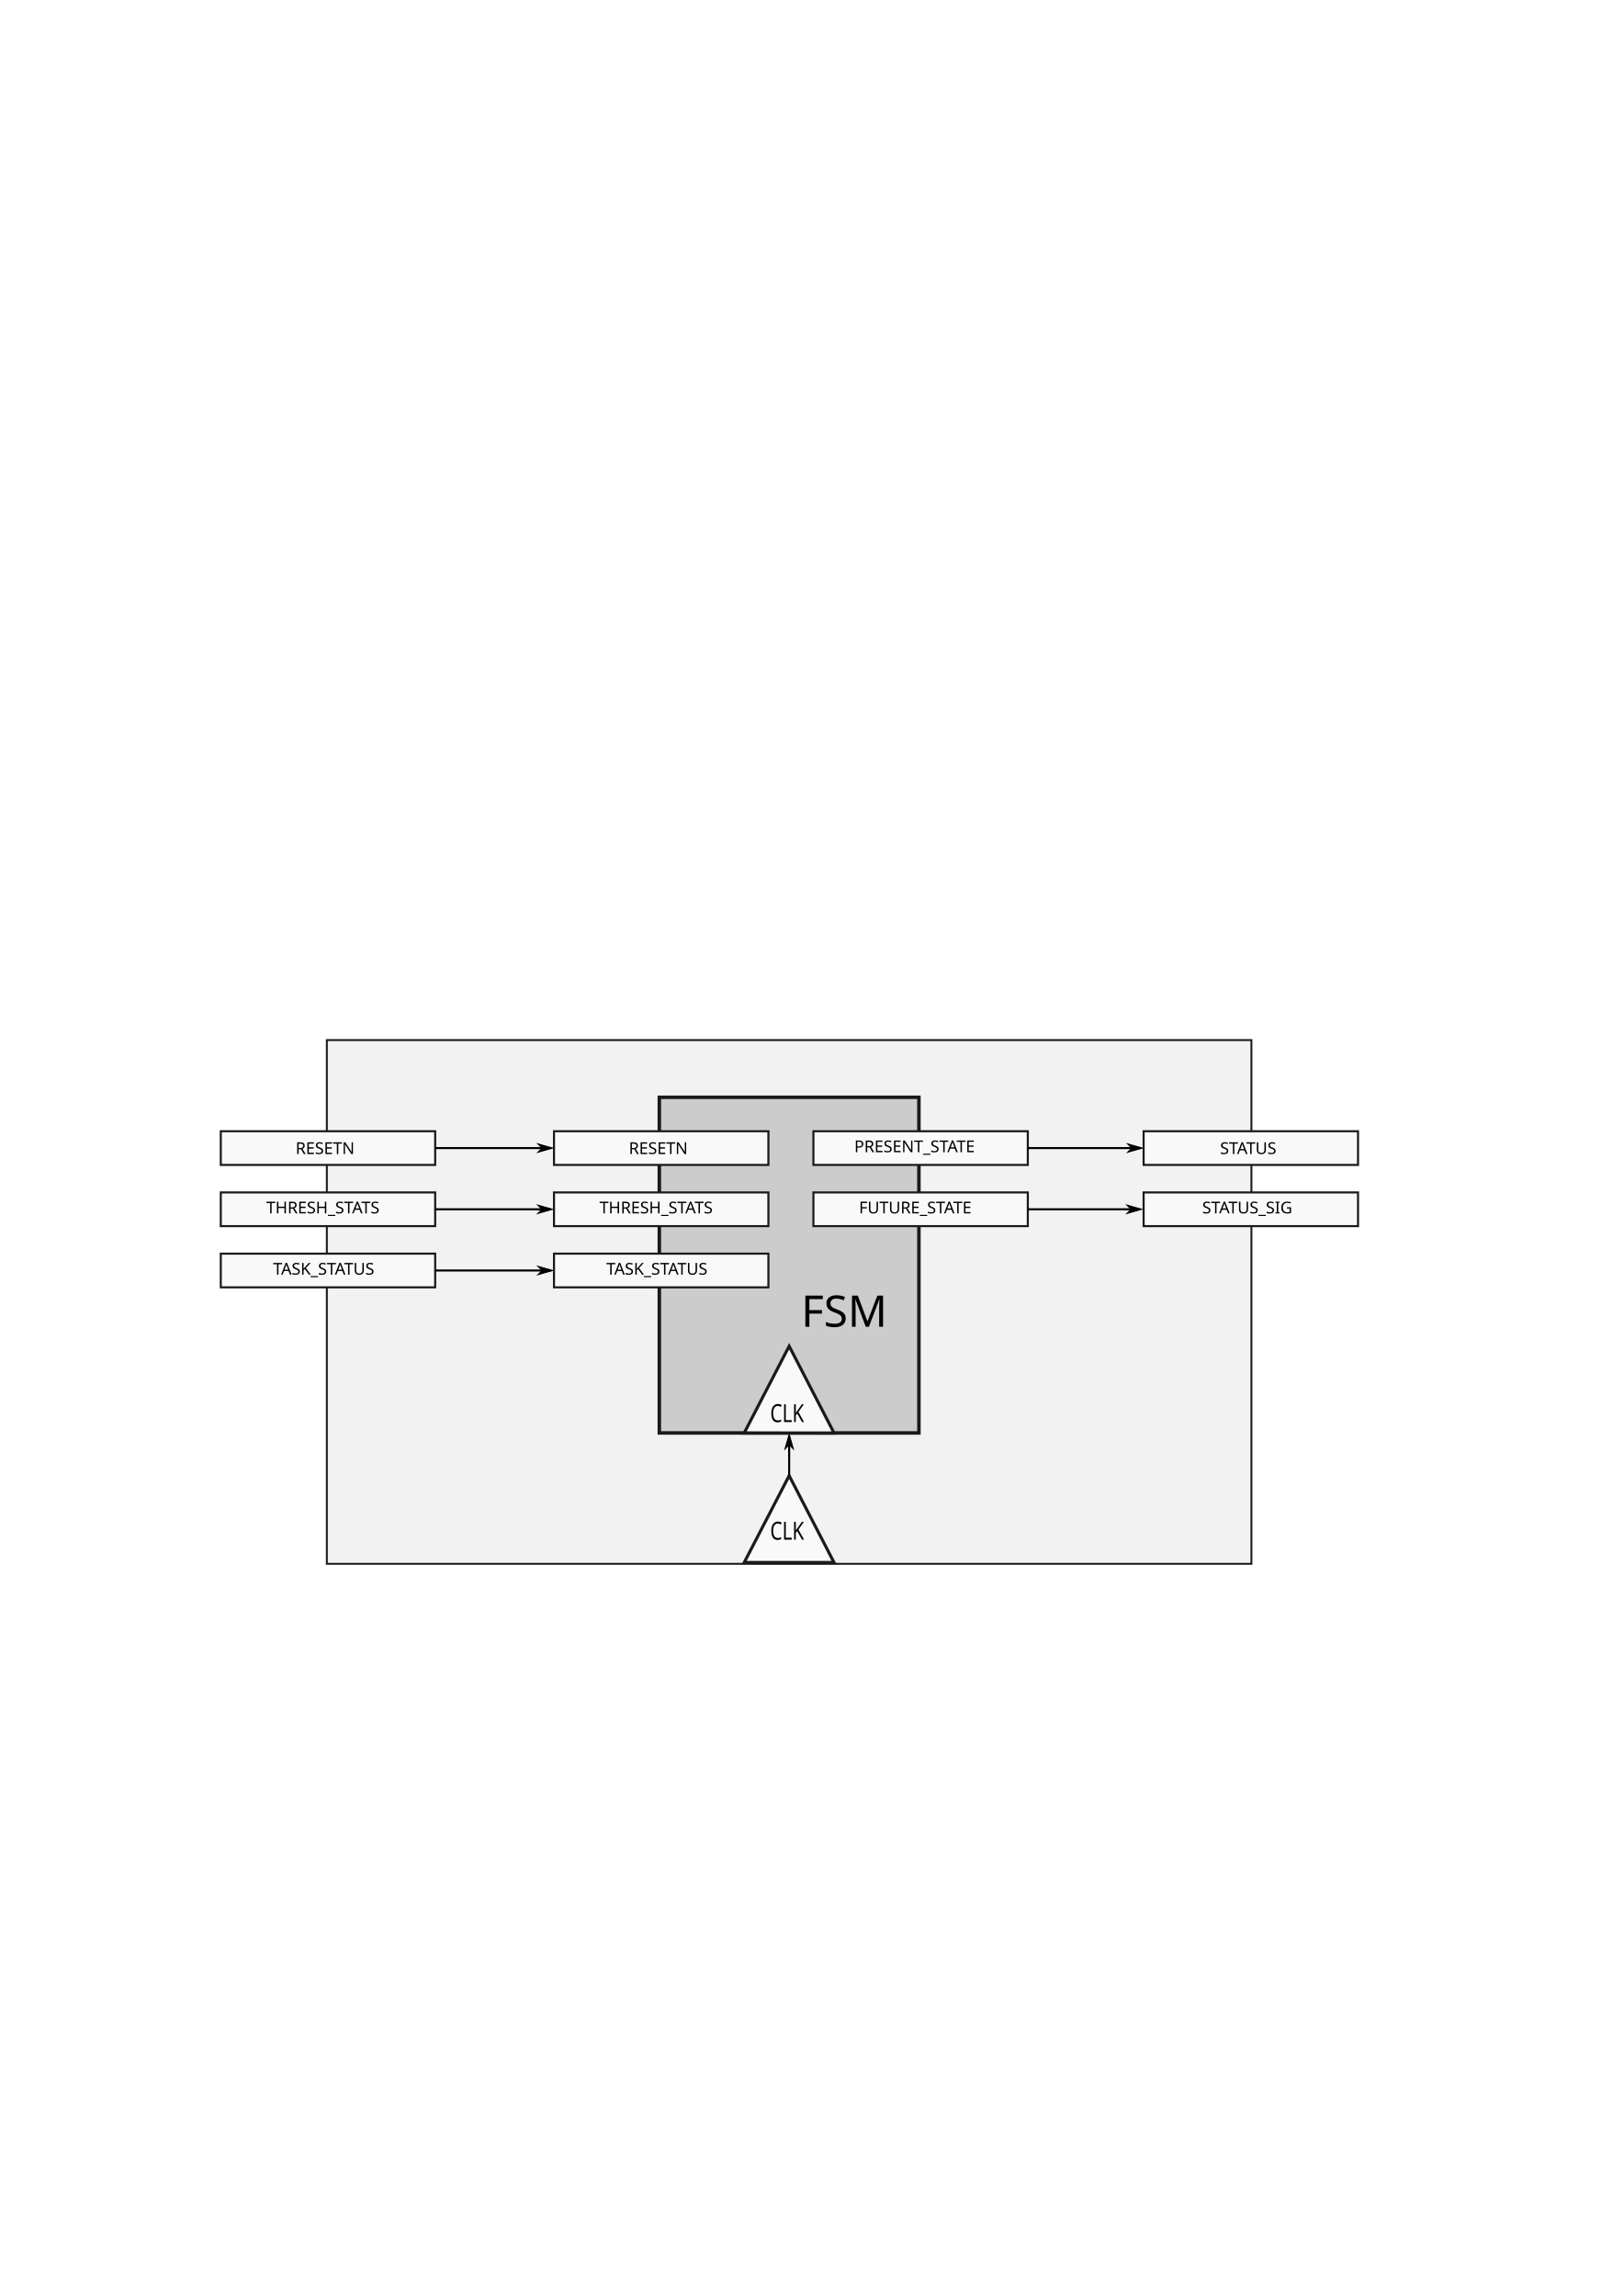
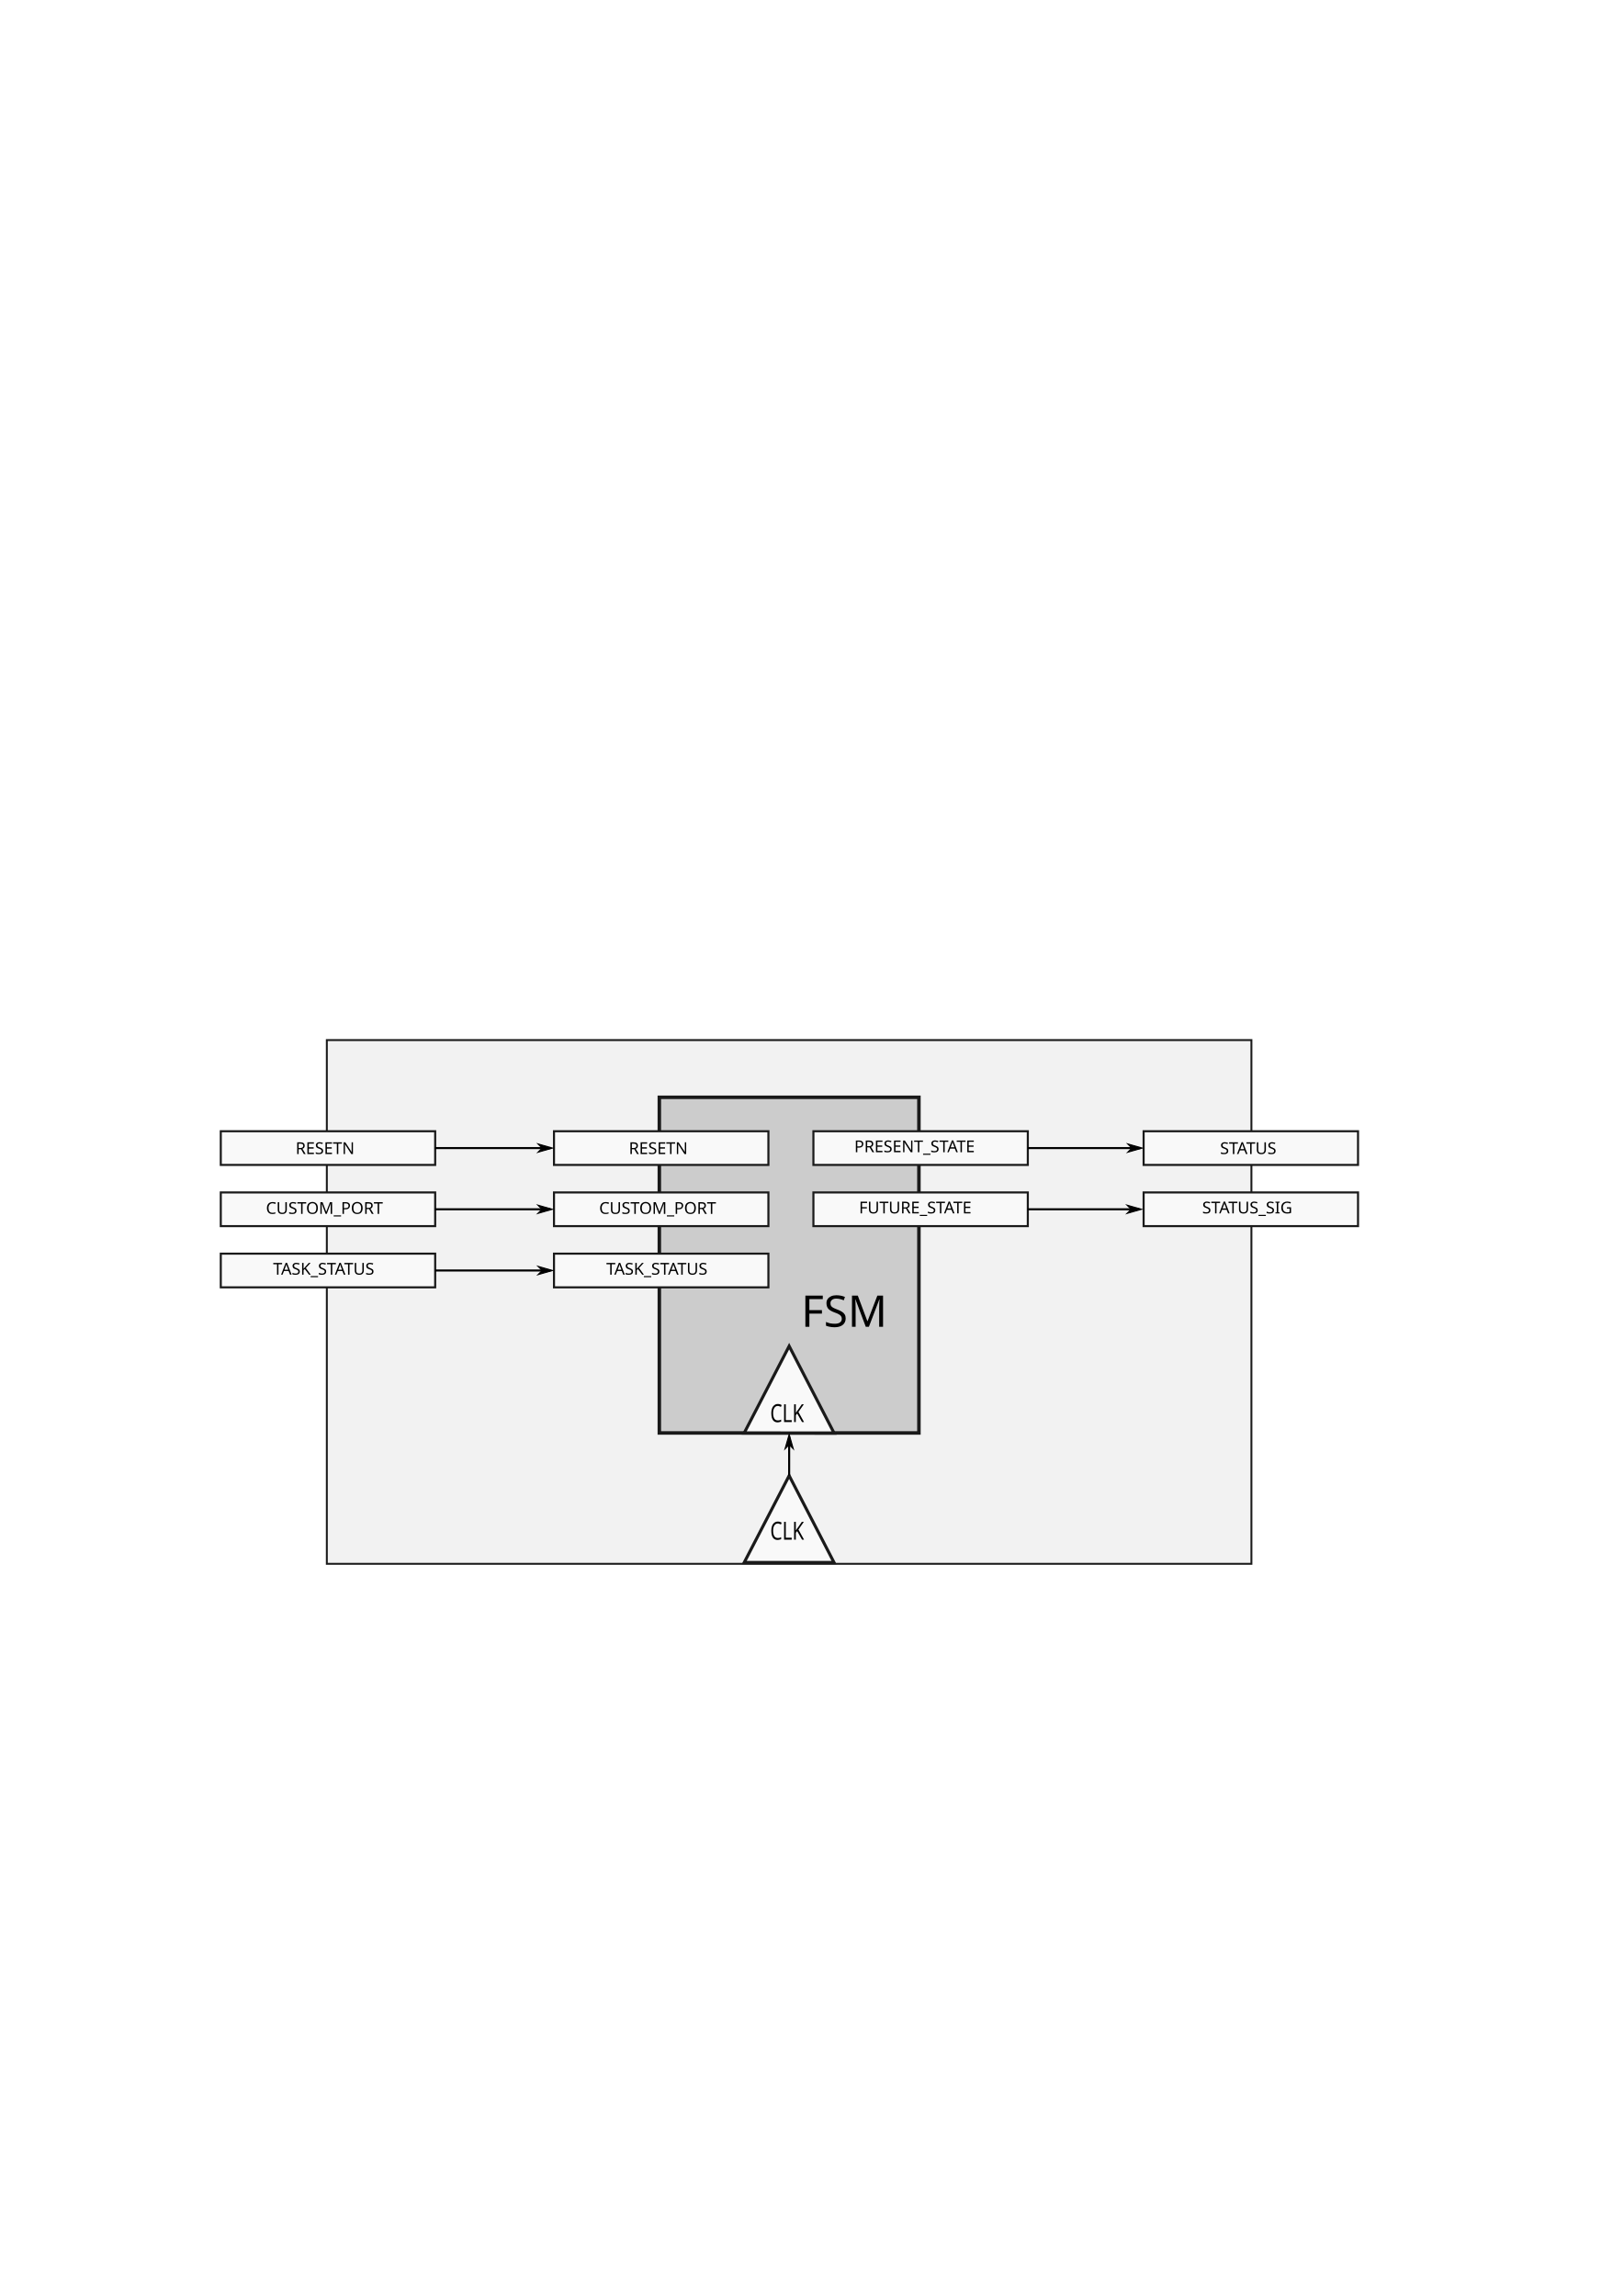
- <svg xmlns="http://www.w3.org/2000/svg" id="svg8" version="1.1" viewBox="0 0 210 297" height="297mm" width="210mm">
+ <svg xmlns="http://www.w3.org/2000/svg" width="210mm" height="297mm" viewBox="0 0 210 297" version="1.1" id="svg8">
  <defs id="defs2">
-     <marker style="overflow:visible;" id="marker2911" refX="0.0" refY="0.0" orient="auto">
-       <path transform="scale(0.4) rotate(180) translate(10,0)" style="fill-rule:evenodd;stroke:#000000;stroke-width:1pt;stroke-opacity:1;fill:#000000;fill-opacity:1" d="M 0.0,0.0 L 5.0,-5.0 L -12.5,0.0 L 5.0,5.0 L 0.0,0.0 z " id="path2909" />
+     <marker orient="auto" refY="0.0" refX="0.0" id="marker2911" style="overflow:visible;">
+       <path id="path2909" d="M 0.0,0.0 L 5.0,-5.0 L -12.5,0.0 L 5.0,5.0 L 0.0,0.0 z " style="fill-rule:evenodd;stroke:#000000;stroke-width:1pt;stroke-opacity:1;fill:#000000;fill-opacity:1" transform="scale(0.4) rotate(180) translate(10,0)" />
    </marker>
-     <marker orient="auto" refY="0.0" refX="0.0" id="marker2829" style="overflow:visible;">
-       <path id="path2827" d="M 0.0,0.0 L 5.0,-5.0 L -12.5,0.0 L 5.0,5.0 L 0.0,0.0 z " style="fill-rule:evenodd;stroke:#000000;stroke-width:1pt;stroke-opacity:1;fill:#000000;fill-opacity:1" transform="scale(0.4) rotate(180) translate(10,0)" />
+     <marker style="overflow:visible;" id="marker2829" refX="0.0" refY="0.0" orient="auto">
+       <path transform="scale(0.4) rotate(180) translate(10,0)" style="fill-rule:evenodd;stroke:#000000;stroke-width:1pt;stroke-opacity:1;fill:#000000;fill-opacity:1" d="M 0.0,0.0 L 5.0,-5.0 L -12.5,0.0 L 5.0,5.0 L 0.0,0.0 z " id="path2827" />
    </marker>
-     <marker orient="auto" refY="0.0" refX="0.0" id="marker2789" style="overflow:visible;">
-       <path id="path2787" d="M 0.0,0.0 L 5.0,-5.0 L -12.5,0.0 L 5.0,5.0 L 0.0,0.0 z " style="fill-rule:evenodd;stroke:#000000;stroke-width:1pt;stroke-opacity:1;fill:#000000;fill-opacity:1" transform="scale(0.4) rotate(180) translate(10,0)" />
+     <marker style="overflow:visible;" id="marker2789" refX="0.0" refY="0.0" orient="auto">
+       <path transform="scale(0.4) rotate(180) translate(10,0)" style="fill-rule:evenodd;stroke:#000000;stroke-width:1pt;stroke-opacity:1;fill:#000000;fill-opacity:1" d="M 0.0,0.0 L 5.0,-5.0 L -12.5,0.0 L 5.0,5.0 L 0.0,0.0 z " id="path2787" />
    </marker>
-     <marker style="overflow:visible;" id="marker2755" refX="0.0" refY="0.0" orient="auto">
-       <path transform="scale(0.4) rotate(180) translate(10,0)" style="fill-rule:evenodd;stroke:#000000;stroke-width:1pt;stroke-opacity:1;fill:#000000;fill-opacity:1" d="M 0.0,0.0 L 5.0,-5.0 L -12.5,0.0 L 5.0,5.0 L 0.0,0.0 z " id="path2753" />
+     <marker orient="auto" refY="0.0" refX="0.0" id="marker2755" style="overflow:visible;">
+       <path id="path2753" d="M 0.0,0.0 L 5.0,-5.0 L -12.5,0.0 L 5.0,5.0 L 0.0,0.0 z " style="fill-rule:evenodd;stroke:#000000;stroke-width:1pt;stroke-opacity:1;fill:#000000;fill-opacity:1" transform="scale(0.4) rotate(180) translate(10,0)" />
    </marker>
-     <marker orient="auto" refY="0.0" refX="0.0" id="marker2727" style="overflow:visible;">
-       <path id="path2725" d="M 0.0,0.0 L 5.0,-5.0 L -12.5,0.0 L 5.0,5.0 L 0.0,0.0 z " style="fill-rule:evenodd;stroke:#000000;stroke-width:1pt;stroke-opacity:1;fill:#000000;fill-opacity:1" transform="scale(0.4) rotate(180) translate(10,0)" />
+     <marker style="overflow:visible;" id="marker2727" refX="0.0" refY="0.0" orient="auto">
+       <path transform="scale(0.4) rotate(180) translate(10,0)" style="fill-rule:evenodd;stroke:#000000;stroke-width:1pt;stroke-opacity:1;fill:#000000;fill-opacity:1" d="M 0.0,0.0 L 5.0,-5.0 L -12.5,0.0 L 5.0,5.0 L 0.0,0.0 z " id="path2725" />
    </marker>
-     <marker style="overflow:visible;" id="Arrow1Mend" refX="0.0" refY="0.0" orient="auto">
-       <path transform="scale(0.4) rotate(180) translate(10,0)" style="fill-rule:evenodd;stroke:#000000;stroke-width:1pt;stroke-opacity:1;fill:#000000;fill-opacity:1" d="M 0.0,0.0 L 5.0,-5.0 L -12.5,0.0 L 5.0,5.0 L 0.0,0.0 z " id="path2458" />
+     <marker orient="auto" refY="0.0" refX="0.0" id="Arrow1Mend" style="overflow:visible;">
+       <path id="path2458" d="M 0.0,0.0 L 5.0,-5.0 L -12.5,0.0 L 5.0,5.0 L 0.0,0.0 z " style="fill-rule:evenodd;stroke:#000000;stroke-width:1pt;stroke-opacity:1;fill:#000000;fill-opacity:1" transform="scale(0.4) rotate(180) translate(10,0)" />
    </marker>
  </defs>
  <g id="layer1">
-     <rect y="134.54" x="42.27" height="67.748" width="119.581" id="rect3821" style="fill:#f2f2f2;stroke:#1a1a1a;stroke-width:0.247;stroke-linecap:square" />
+     <rect style="fill:#f2f2f2;stroke:#1a1a1a;stroke-width:0.247;stroke-linecap:square" id="rect3821" width="119.581" height="67.748" x="42.27" y="134.54" />
  </g>
  <g id="layer2">
-     <rect style="fill:#cccccc;stroke:#1a1a1a;stroke-width:0.452;stroke-miterlimit:4;stroke-dasharray:none" id="rect1019-8-7" width="33.573" height="43.417" x="85.274" y="141.943" />
-     <rect y="146.331" x="28.554" height="4.358" width="27.73" id="rect1043-35-5-69-6-3-7-3" style="opacity:1;fill:#f9f9f9;stroke:#1a1a1a;stroke-width:0.268;stroke-miterlimit:4;stroke-dasharray:none" />
-     <rect style="opacity:1;fill:#f9f9f9;stroke:#1a1a1a;stroke-width:0.268;stroke-miterlimit:4;stroke-dasharray:none" id="rect1043-35-5-69-6-3-7-3-3" width="27.73" height="4.358" x="28.554" y="154.248" />
-     <rect style="opacity:1;fill:#f9f9f9;stroke:#1a1a1a;stroke-width:0.268;stroke-miterlimit:4;stroke-dasharray:none" id="rect1043-35-5-69-6-3-7-3-6" width="27.73" height="4.358" x="71.65" y="154.248" />
-     <rect style="opacity:1;fill:#f9f9f9;stroke:#1a1a1a;stroke-width:0.268;stroke-miterlimit:4;stroke-dasharray:none" id="rect1043-35-5-69-6-3-7-3-7" width="27.73" height="4.358" x="71.65" y="146.331" />
-     <rect style="opacity:1;fill:#f9f9f9;stroke:#1a1a1a;stroke-width:0.268;stroke-miterlimit:4;stroke-dasharray:none" id="rect1043-35-5-69-6-3-7-3-5" width="27.73" height="4.358" x="105.201" y="146.331" />
-     <rect style="opacity:1;fill:#f9f9f9;stroke:#1a1a1a;stroke-width:0.268;stroke-miterlimit:4;stroke-dasharray:none" id="rect1043-35-5-69-6-3-7-3-35" width="27.73" height="4.358" x="105.201" y="154.248" />
-     <rect style="opacity:1;fill:#f9f9f9;stroke:#1a1a1a;stroke-width:0.268;stroke-miterlimit:4;stroke-dasharray:none" id="rect1043-35-5-69-6-3-7-3-62" width="27.73" height="4.358" x="147.909" y="146.331" />
-     <rect style="opacity:1;fill:#f9f9f9;stroke:#1a1a1a;stroke-width:0.268;stroke-miterlimit:4;stroke-dasharray:none" id="rect1043-35-5-69-6-3-7-3-9" width="27.73" height="4.358" x="147.909" y="154.248" />
-     <rect y="162.166" x="28.554" height="4.358" width="27.73" id="rect1043-35-5-69-6-3-7-3-3-1" style="opacity:1;fill:#f9f9f9;stroke:#1a1a1a;stroke-width:0.268;stroke-miterlimit:4;stroke-dasharray:none" />
-     <rect y="162.166" x="71.65" height="4.358" width="27.73" id="rect1043-35-5-69-6-3-7-3-6-2" style="opacity:1;fill:#f9f9f9;stroke:#1a1a1a;stroke-width:0.268;stroke-miterlimit:4;stroke-dasharray:none" />
-     <path style="opacity:1;fill:#f9f9f9;stroke:#1a1a1a;stroke-width:1.089;stroke-miterlimit:4;stroke-dasharray:none" id="path1021-2-7" d="M 17.939,153.667 2.04,148.899 -13.86,144.132 -1.781,132.746 10.297,121.36 14.118,137.514 Z" transform="matrix(0.3355188,-0.1121776,0.1004802,0.3745782,86.4153,129.8255)" />
-     <text xml:space="preserve" style="font-style:normal;font-variant:normal;font-weight:normal;font-stretch:normal;font-size:2.822px;line-height:1.25;font-family:sans-serif;-inkscape-font-specification:'sans-serif, Normal';font-variant-ligatures:normal;font-variant-caps:normal;font-variant-numeric:normal;font-variant-east-asian:normal;letter-spacing:0px;word-spacing:0px;fill:#000000;fill-opacity:1;stroke:none;stroke-width:0.085" x="113.828" y="160.969" id="text1128-8-0" transform="scale(0.8750526,1.142788)">
-       <tspan id="tspan1126-8-9" x="113.828" y="160.969" style="font-style:normal;font-variant:normal;font-weight:normal;font-stretch:normal;font-size:2.822px;font-family:sans-serif;-inkscape-font-specification:'sans-serif, Normal';font-variant-ligatures:normal;font-variant-caps:normal;font-variant-numeric:normal;font-variant-east-asian:normal;stroke-width:0.085">CLK</tspan>
+     <rect y="141.943" x="85.274" height="43.417" width="33.573" id="rect1019-8-7" style="fill:#cccccc;stroke:#1a1a1a;stroke-width:0.452;stroke-miterlimit:4;stroke-dasharray:none" />
+     <rect style="opacity:1;fill:#f9f9f9;stroke:#1a1a1a;stroke-width:0.268;stroke-miterlimit:4;stroke-dasharray:none" id="rect1043-35-5-69-6-3-7-3" width="27.73" height="4.358" x="28.554" y="146.331" />
+     <rect y="154.248" x="28.554" height="4.358" width="27.73" id="rect1043-35-5-69-6-3-7-3-3" style="opacity:1;fill:#f9f9f9;stroke:#1a1a1a;stroke-width:0.268;stroke-miterlimit:4;stroke-dasharray:none" />
+     <rect y="154.248" x="71.65" height="4.358" width="27.73" id="rect1043-35-5-69-6-3-7-3-6" style="opacity:1;fill:#f9f9f9;stroke:#1a1a1a;stroke-width:0.268;stroke-miterlimit:4;stroke-dasharray:none" />
+     <rect y="146.331" x="71.65" height="4.358" width="27.73" id="rect1043-35-5-69-6-3-7-3-7" style="opacity:1;fill:#f9f9f9;stroke:#1a1a1a;stroke-width:0.268;stroke-miterlimit:4;stroke-dasharray:none" />
+     <rect y="146.331" x="105.201" height="4.358" width="27.73" id="rect1043-35-5-69-6-3-7-3-5" style="opacity:1;fill:#f9f9f9;stroke:#1a1a1a;stroke-width:0.268;stroke-miterlimit:4;stroke-dasharray:none" />
+     <rect y="154.248" x="105.201" height="4.358" width="27.73" id="rect1043-35-5-69-6-3-7-3-35" style="opacity:1;fill:#f9f9f9;stroke:#1a1a1a;stroke-width:0.268;stroke-miterlimit:4;stroke-dasharray:none" />
+     <rect y="146.331" x="147.909" height="4.358" width="27.73" id="rect1043-35-5-69-6-3-7-3-62" style="opacity:1;fill:#f9f9f9;stroke:#1a1a1a;stroke-width:0.268;stroke-miterlimit:4;stroke-dasharray:none" />
+     <rect y="154.248" x="147.909" height="4.358" width="27.73" id="rect1043-35-5-69-6-3-7-3-9" style="opacity:1;fill:#f9f9f9;stroke:#1a1a1a;stroke-width:0.268;stroke-miterlimit:4;stroke-dasharray:none" />
+     <rect style="opacity:1;fill:#f9f9f9;stroke:#1a1a1a;stroke-width:0.268;stroke-miterlimit:4;stroke-dasharray:none" id="rect1043-35-5-69-6-3-7-3-3-1" width="27.73" height="4.358" x="28.554" y="162.166" />
+     <rect style="opacity:1;fill:#f9f9f9;stroke:#1a1a1a;stroke-width:0.268;stroke-miterlimit:4;stroke-dasharray:none" id="rect1043-35-5-69-6-3-7-3-6-2" width="27.73" height="4.358" x="71.65" y="162.166" />
+     <path transform="matrix(0.3355188,-0.1121776,0.1004802,0.3745782,86.4153,129.8255)" d="M 17.939,153.667 2.04,148.899 -13.86,144.132 -1.781,132.746 10.297,121.36 14.118,137.514 Z" id="path1021-2-7" style="opacity:1;fill:#f9f9f9;stroke:#1a1a1a;stroke-width:1.089;stroke-miterlimit:4;stroke-dasharray:none" />
+     <text transform="scale(0.8750526,1.142788)" id="text1128-8-0" y="160.969" x="113.828" style="font-style:normal;font-variant:normal;font-weight:normal;font-stretch:normal;font-size:2.822px;line-height:1.25;font-family:sans-serif;-inkscape-font-specification:'sans-serif, Normal';font-variant-ligatures:normal;font-variant-caps:normal;font-variant-numeric:normal;font-variant-east-asian:normal;letter-spacing:0px;word-spacing:0px;fill:#000000;fill-opacity:1;stroke:none;stroke-width:0.085" xml:space="preserve">
+       <tspan style="font-style:normal;font-variant:normal;font-weight:normal;font-stretch:normal;font-size:2.822px;font-family:sans-serif;-inkscape-font-specification:'sans-serif, Normal';font-variant-ligatures:normal;font-variant-caps:normal;font-variant-numeric:normal;font-variant-east-asian:normal;stroke-width:0.085" y="160.969" x="113.828" id="tspan1126-8-9">CLK</tspan>
    </text>
-     <path style="opacity:1;fill:#f9f9f9;stroke:#1a1a1a;stroke-width:1.089;stroke-miterlimit:4;stroke-dasharray:none" id="path1021-2-7-7" d="M 17.939,153.667 2.04,148.899 -13.86,144.132 -1.781,132.746 10.297,121.36 14.118,137.514 Z" transform="matrix(0.3355188,-0.1121776,0.1004802,0.3745782,86.4153,146.5816)" />
-     <text xml:space="preserve" style="font-style:normal;font-variant:normal;font-weight:normal;font-stretch:normal;font-size:2.822px;line-height:1.25;font-family:sans-serif;-inkscape-font-specification:'sans-serif, Normal';font-variant-ligatures:normal;font-variant-caps:normal;font-variant-numeric:normal;font-variant-east-asian:normal;letter-spacing:0px;word-spacing:0px;fill:#000000;fill-opacity:1;stroke:none;stroke-width:0.085" x="113.828" y="174.278" id="text1128-8-0-0" transform="scale(0.8750526,1.142788)">
-       <tspan id="tspan1126-8-9-9" x="113.828" y="174.278" style="font-style:normal;font-variant:normal;font-weight:normal;font-stretch:normal;font-size:2.822px;font-family:sans-serif;-inkscape-font-specification:'sans-serif, Normal';font-variant-ligatures:normal;font-variant-caps:normal;font-variant-numeric:normal;font-variant-east-asian:normal;stroke-width:0.085">CLK</tspan>
+     <path transform="matrix(0.3355188,-0.1121776,0.1004802,0.3745782,86.4153,146.5816)" d="M 17.939,153.667 2.04,148.899 -13.86,144.132 -1.781,132.746 10.297,121.36 14.118,137.514 Z" id="path1021-2-7-7" style="opacity:1;fill:#f9f9f9;stroke:#1a1a1a;stroke-width:1.089;stroke-miterlimit:4;stroke-dasharray:none" />
+     <text transform="scale(0.8750526,1.142788)" id="text1128-8-0-0" y="174.278" x="113.828" style="font-style:normal;font-variant:normal;font-weight:normal;font-stretch:normal;font-size:2.822px;line-height:1.25;font-family:sans-serif;-inkscape-font-specification:'sans-serif, Normal';font-variant-ligatures:normal;font-variant-caps:normal;font-variant-numeric:normal;font-variant-east-asian:normal;letter-spacing:0px;word-spacing:0px;fill:#000000;fill-opacity:1;stroke:none;stroke-width:0.085" xml:space="preserve">
+       <tspan style="font-style:normal;font-variant:normal;font-weight:normal;font-stretch:normal;font-size:2.822px;font-family:sans-serif;-inkscape-font-specification:'sans-serif, Normal';font-variant-ligatures:normal;font-variant-caps:normal;font-variant-numeric:normal;font-variant-east-asian:normal;stroke-width:0.085" y="174.278" x="113.828" id="tspan1126-8-9-9">CLK</tspan>
    </text>
-     <text id="text2357" y="149.28" x="38.236" style="font-size:2.117px;line-height:1.25;font-family:sans-serif;letter-spacing:0px;word-spacing:0px;stroke-width:0.265" xml:space="preserve">
-       <tspan style="stroke-width:0.265" y="149.28" x="38.236" id="tspan2355">RESETN</tspan>
+     <text xml:space="preserve" style="font-size:2.117px;line-height:1.25;font-family:sans-serif;letter-spacing:0px;word-spacing:0px;stroke-width:0.265" x="38.236" y="149.28" id="text2357">
+       <tspan id="tspan2355" x="38.236" y="149.28" style="stroke-width:0.265">RESETN</tspan>
    </text>
-     <text id="text2361" y="156.963" x="34.442" style="font-size:2.117px;line-height:1.25;font-family:sans-serif;letter-spacing:0px;word-spacing:0px;stroke-width:0.265" xml:space="preserve">
-       <tspan style="stroke-width:0.265" y="156.963" x="34.442" id="tspan2359">THRESH_STATS</tspan>
+     <text xml:space="preserve" style="font-size:2.117px;line-height:1.25;font-family:sans-serif;letter-spacing:0px;word-spacing:0px;stroke-width:0.265" x="34.399" y="157.025" id="text2361">
+       <tspan id="tspan2359" x="34.399" y="157.025" style="stroke-width:0.265">CUSTOM_PORT</tspan>
    </text>
-     <text id="text2365" y="164.881" x="35.327" style="font-size:2.117px;line-height:1.25;font-family:sans-serif;letter-spacing:0px;word-spacing:0px;stroke-width:0.265" xml:space="preserve">
-       <tspan style="stroke-width:0.265" y="164.881" x="35.327" id="tspan2363">TASK_STATUS</tspan>
+     <text xml:space="preserve" style="font-size:2.117px;line-height:1.25;font-family:sans-serif;letter-spacing:0px;word-spacing:0px;stroke-width:0.265" x="35.327" y="164.881" id="text2365">
+       <tspan id="tspan2363" x="35.327" y="164.881" style="stroke-width:0.265">TASK_STATUS</tspan>
    </text>
-     <text id="text2369" y="149.045" x="110.487" style="font-size:2.117px;line-height:1.25;font-family:sans-serif;letter-spacing:0px;word-spacing:0px;stroke-width:0.265" xml:space="preserve">
-       <tspan style="stroke-width:0.265" y="149.045" x="110.487" id="tspan2367">PRESENT_STATE</tspan>
+     <text xml:space="preserve" style="font-size:2.117px;line-height:1.25;font-family:sans-serif;letter-spacing:0px;word-spacing:0px;stroke-width:0.265" x="110.487" y="149.045" id="text2369">
+       <tspan id="tspan2367" x="110.487" y="149.045" style="stroke-width:0.265">PRESENT_STATE</tspan>
    </text>
-     <text id="text2373" y="156.963" x="111.099" style="font-size:2.117px;line-height:1.25;font-family:sans-serif;letter-spacing:0px;word-spacing:0px;stroke-width:0.265" xml:space="preserve">
-       <tspan style="stroke-width:0.265" y="156.963" x="111.099" id="tspan2371">FUTURE_STATE</tspan>
+     <text xml:space="preserve" style="font-size:2.117px;line-height:1.25;font-family:sans-serif;letter-spacing:0px;word-spacing:0px;stroke-width:0.265" x="111.099" y="156.963" id="text2373">
+       <tspan id="tspan2371" x="111.099" y="156.963" style="stroke-width:0.265">FUTURE_STATE</tspan>
    </text>
-     <text id="text2377" y="149.28" x="157.792" style="font-size:2.117px;line-height:1.25;font-family:sans-serif;letter-spacing:0px;word-spacing:0px;stroke-width:0.265" xml:space="preserve">
-       <tspan style="stroke-width:0.265" y="149.28" x="157.792" id="tspan2375">STATUS</tspan>
+     <text xml:space="preserve" style="font-size:2.117px;line-height:1.25;font-family:sans-serif;letter-spacing:0px;word-spacing:0px;stroke-width:0.265" x="157.792" y="149.28" id="text2377">
+       <tspan id="tspan2375" x="157.792" y="149.28" style="stroke-width:0.265">STATUS</tspan>
    </text>
-     <text id="text2381" y="156.963" x="155.486" style="font-size:2.117px;line-height:1.25;font-family:sans-serif;letter-spacing:0px;word-spacing:0px;stroke-width:0.265" xml:space="preserve">
-       <tspan style="stroke-width:0.265" y="156.963" x="155.486" id="tspan2379">STATUS_SIG</tspan>
+     <text xml:space="preserve" style="font-size:2.117px;line-height:1.25;font-family:sans-serif;letter-spacing:0px;word-spacing:0px;stroke-width:0.265" x="155.486" y="156.963" id="text2381">
+       <tspan id="tspan2379" x="155.486" y="156.963" style="stroke-width:0.265">STATUS_SIG</tspan>
    </text>
-     <text xml:space="preserve" style="font-size:2.117px;line-height:1.25;font-family:sans-serif;letter-spacing:0px;word-spacing:0px;stroke-width:0.265" x="81.332" y="149.28" id="text2357-3">
-       <tspan id="tspan2355-6" x="81.332" y="149.28" style="stroke-width:0.265">RESETN</tspan>
+     <text id="text2357-3" y="149.28" x="81.332" style="font-size:2.117px;line-height:1.25;font-family:sans-serif;letter-spacing:0px;word-spacing:0px;stroke-width:0.265" xml:space="preserve">
+       <tspan style="stroke-width:0.265" y="149.28" x="81.332" id="tspan2355-6">RESETN</tspan>
    </text>
-     <text xml:space="preserve" style="font-size:2.117px;line-height:1.25;font-family:sans-serif;letter-spacing:0px;word-spacing:0px;stroke-width:0.265" x="77.537" y="156.963" id="text2361-0">
-       <tspan id="tspan2359-6" x="77.537" y="156.963" style="stroke-width:0.265">THRESH_STATS</tspan>
+     <text id="text2361-0" y="157.025" x="77.494" style="font-size:2.117px;line-height:1.25;font-family:sans-serif;letter-spacing:0px;word-spacing:0px;stroke-width:0.265" xml:space="preserve">
+       <tspan style="stroke-width:0.265" y="157.025" x="77.494" id="tspan2359-6">CUSTOM_PORT</tspan>
    </text>
-     <text xml:space="preserve" style="font-size:2.117px;line-height:1.25;font-family:sans-serif;letter-spacing:0px;word-spacing:0px;stroke-width:0.265" x="78.422" y="164.881" id="text2365-2">
-       <tspan id="tspan2363-6" x="78.422" y="164.881" style="stroke-width:0.265">TASK_STATUS</tspan>
+     <text id="text2365-2" y="164.881" x="78.422" style="font-size:2.117px;line-height:1.25;font-family:sans-serif;letter-spacing:0px;word-spacing:0px;stroke-width:0.265" xml:space="preserve">
+       <tspan style="stroke-width:0.265" y="164.881" x="78.422" id="tspan2363-6">TASK_STATUS</tspan>
    </text>
-     <path id="path2437" d="m 56.259,148.51 14.925,0" style="fill:none;stroke:#000000;stroke-width:0.265;stroke-linecap:butt;stroke-linejoin:miter;stroke-miterlimit:4;stroke-dasharray:none;stroke-opacity:1;marker-end:url(#Arrow1Mend)" />
-     <path id="path2439" d="m 56.264,156.427 14.9,0" style="fill:none;stroke:#000000;stroke-width:0.265px;stroke-linecap:butt;stroke-linejoin:miter;stroke-opacity:1;marker-end:url(#marker2727)" />
-     <path id="path2441" d="M 56.287,164.345 H 71.188" style="fill:none;stroke:#000000;stroke-width:0.265px;stroke-linecap:butt;stroke-linejoin:miter;stroke-opacity:1;marker-end:url(#marker2755)" />
-     <path id="path2443" d="m 132.92,148.51 14.536,0" style="fill:none;stroke:#000000;stroke-width:0.265px;stroke-linecap:butt;stroke-linejoin:miter;stroke-opacity:1;marker-end:url(#marker2789)" />
-     <path id="path2445" d="m 132.903,156.427 14.459,0" style="fill:none;stroke:#000000;stroke-width:0.265px;stroke-linecap:butt;stroke-linejoin:miter;stroke-opacity:1;marker-end:url(#marker2829)" />
-     <path id="path2447" d="m 102.065,190.885 0,-5.066" style="fill:none;stroke:#000000;stroke-width:0.265px;stroke-linecap:butt;stroke-linejoin:miter;stroke-opacity:1;marker-end:url(#marker2911)" />
-     <text id="text2963" y="171.627" x="103.617" style="font-size:5.644px;line-height:1.25;font-family:sans-serif;letter-spacing:0px;word-spacing:0px;stroke-width:0.265" xml:space="preserve">
-       <tspan style="font-size:5.644px;stroke-width:0.265" y="171.627" x="103.617" id="tspan2961">FSM</tspan>
+     <path style="fill:none;stroke:#000000;stroke-width:0.265;stroke-linecap:butt;stroke-linejoin:miter;stroke-miterlimit:4;stroke-dasharray:none;stroke-opacity:1;marker-end:url(#Arrow1Mend)" d="m 56.259,148.51 14.925,0" id="path2437" />
+     <path style="fill:none;stroke:#000000;stroke-width:0.265px;stroke-linecap:butt;stroke-linejoin:miter;stroke-opacity:1;marker-end:url(#marker2727)" d="m 56.264,156.427 14.9,0" id="path2439" />
+     <path style="fill:none;stroke:#000000;stroke-width:0.265px;stroke-linecap:butt;stroke-linejoin:miter;stroke-opacity:1;marker-end:url(#marker2755)" d="M 56.287,164.345 H 71.188" id="path2441" />
+     <path style="fill:none;stroke:#000000;stroke-width:0.265px;stroke-linecap:butt;stroke-linejoin:miter;stroke-opacity:1;marker-end:url(#marker2789)" d="m 132.92,148.51 14.536,0" id="path2443" />
+     <path style="fill:none;stroke:#000000;stroke-width:0.265px;stroke-linecap:butt;stroke-linejoin:miter;stroke-opacity:1;marker-end:url(#marker2829)" d="m 132.903,156.427 14.459,0" id="path2445" />
+     <path style="fill:none;stroke:#000000;stroke-width:0.265px;stroke-linecap:butt;stroke-linejoin:miter;stroke-opacity:1;marker-end:url(#marker2911)" d="m 102.065,190.885 0,-5.066" id="path2447" />
+     <text xml:space="preserve" style="font-size:5.644px;line-height:1.25;font-family:sans-serif;letter-spacing:0px;word-spacing:0px;stroke-width:0.265" x="103.617" y="171.627" id="text2963">
+       <tspan id="tspan2961" x="103.617" y="171.627" style="font-size:5.644px;stroke-width:0.265">FSM</tspan>
    </text>
  </g>
</svg>
